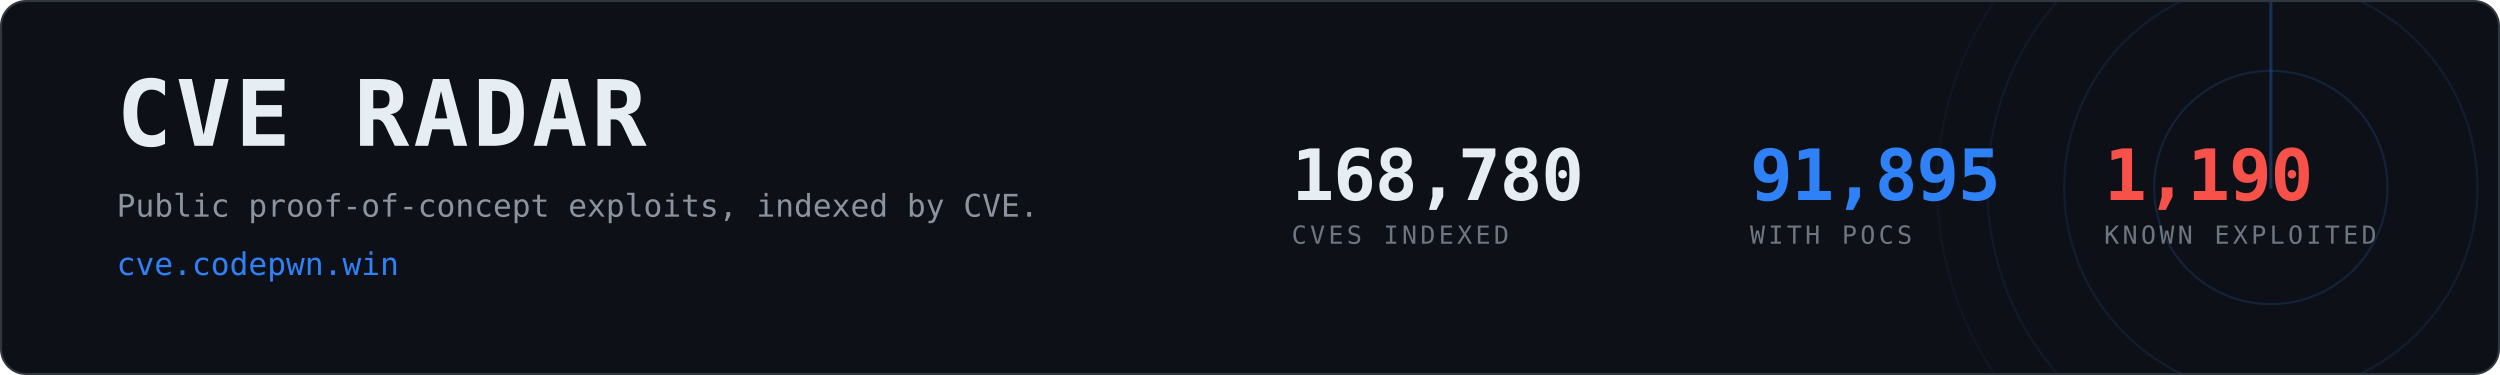
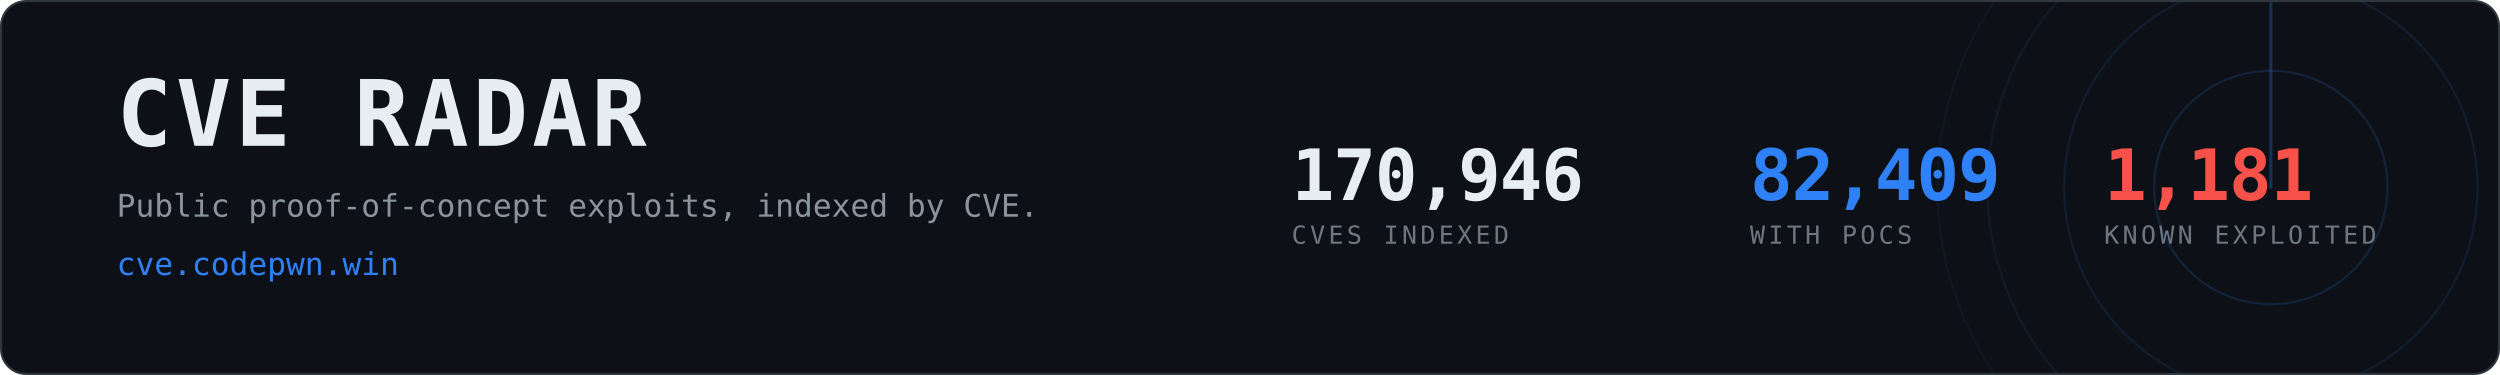
- <svg xmlns="http://www.w3.org/2000/svg" width="1200" height="180" viewBox="0 0 1200 180" role="img" aria-label="CVE Radar, 91,895 CVEs with public proof-of-concept exploits">
+ <svg xmlns="http://www.w3.org/2000/svg" width="1200" height="180" viewBox="0 0 1200 180" role="img" aria-label="CVE Radar, 82,409 CVEs with public proof-of-concept exploits">
  <clipPath id="card">
    <rect x="1" y="1" width="1198" height="178" rx="12" />
  </clipPath>
  <rect x="0.5" y="0.5" width="1199" height="179" rx="12" fill="#0d1117" stroke="#30363d" />
  <g clip-path="url(#card)" opacity="0.6">
    <g>
      <circle cx="1090" cy="90" r="56.0" fill="none" stroke="#2f81f7" stroke-width="1" opacity="0.270" />
      <circle cx="1090" cy="90" r="99.2" fill="none" stroke="#2f81f7" stroke-width="1" opacity="0.195" />
      <circle cx="1090" cy="90" r="136.0" fill="none" stroke="#2f81f7" stroke-width="1" opacity="0.135" />
      <circle cx="1090" cy="90" r="160.0" fill="none" stroke="#2f81f7" stroke-width="1" opacity="0.090" />
      <line x1="1090" y1="90" x2="1090" y2="-70.0" stroke="#2f81f7" stroke-width="1.5" stroke-linecap="round" opacity="0.480">
        <animateTransform attributeName="transform" type="rotate" from="0 1090 90" to="360 1090 90" dur="8s" repeatCount="indefinite" />
      </line>
    </g>
  </g>
  <text x="56" y="70" font-family="ui-monospace,SFMono-Regular,Menlo,Consolas,monospace" font-size="44" font-weight="700" fill="#e6edf3" letter-spacing="2">CVE RADAR</text>
  <text x="56" y="104" font-family="ui-monospace,SFMono-Regular,Menlo,Consolas,monospace" font-size="15" fill="#8b949e">
    Public proof-of-concept exploits, indexed by CVE.</text>
  <text x="56" y="132" font-family="ui-monospace,SFMono-Regular,Menlo,Consolas,monospace" font-size="15" fill="#2f81f7">cve.codepwn.win</text>
-   <text x="620" y="96" font-family="ui-monospace,SFMono-Regular,Menlo,Consolas,monospace" font-size="34" font-weight="700" fill="#e6edf3" letter-spacing="-0.5">168,780</text>
+   <text x="620" y="96" font-family="ui-monospace,SFMono-Regular,Menlo,Consolas,monospace" font-size="34" font-weight="700" fill="#e6edf3" letter-spacing="-0.5">170,946</text>
  <text x="620" y="117" font-family="ui-monospace,SFMono-Regular,Menlo,Consolas,monospace" font-size="12" fill="#6e7681" letter-spacing="1.6">CVES INDEXED</text>
-   <text x="840" y="96" font-family="ui-monospace,SFMono-Regular,Menlo,Consolas,monospace" font-size="34" font-weight="700" fill="#2f81f7" letter-spacing="-0.5">91,895</text>
+   <text x="840" y="96" font-family="ui-monospace,SFMono-Regular,Menlo,Consolas,monospace" font-size="34" font-weight="700" fill="#2f81f7" letter-spacing="-0.5">82,409</text>
  <text x="840" y="117" font-family="ui-monospace,SFMono-Regular,Menlo,Consolas,monospace" font-size="12" fill="#6e7681" letter-spacing="1.6">WITH POCS</text>
-   <text x="1010" y="96" font-family="ui-monospace,SFMono-Regular,Menlo,Consolas,monospace" font-size="34" font-weight="700" fill="#f85149" letter-spacing="-0.5">1,190</text>
+   <text x="1010" y="96" font-family="ui-monospace,SFMono-Regular,Menlo,Consolas,monospace" font-size="34" font-weight="700" fill="#f85149" letter-spacing="-0.5">1,181</text>
  <text x="1010" y="117" font-family="ui-monospace,SFMono-Regular,Menlo,Consolas,monospace" font-size="12" fill="#6e7681" letter-spacing="1.6">KNOWN EXPLOITED</text>
</svg>
